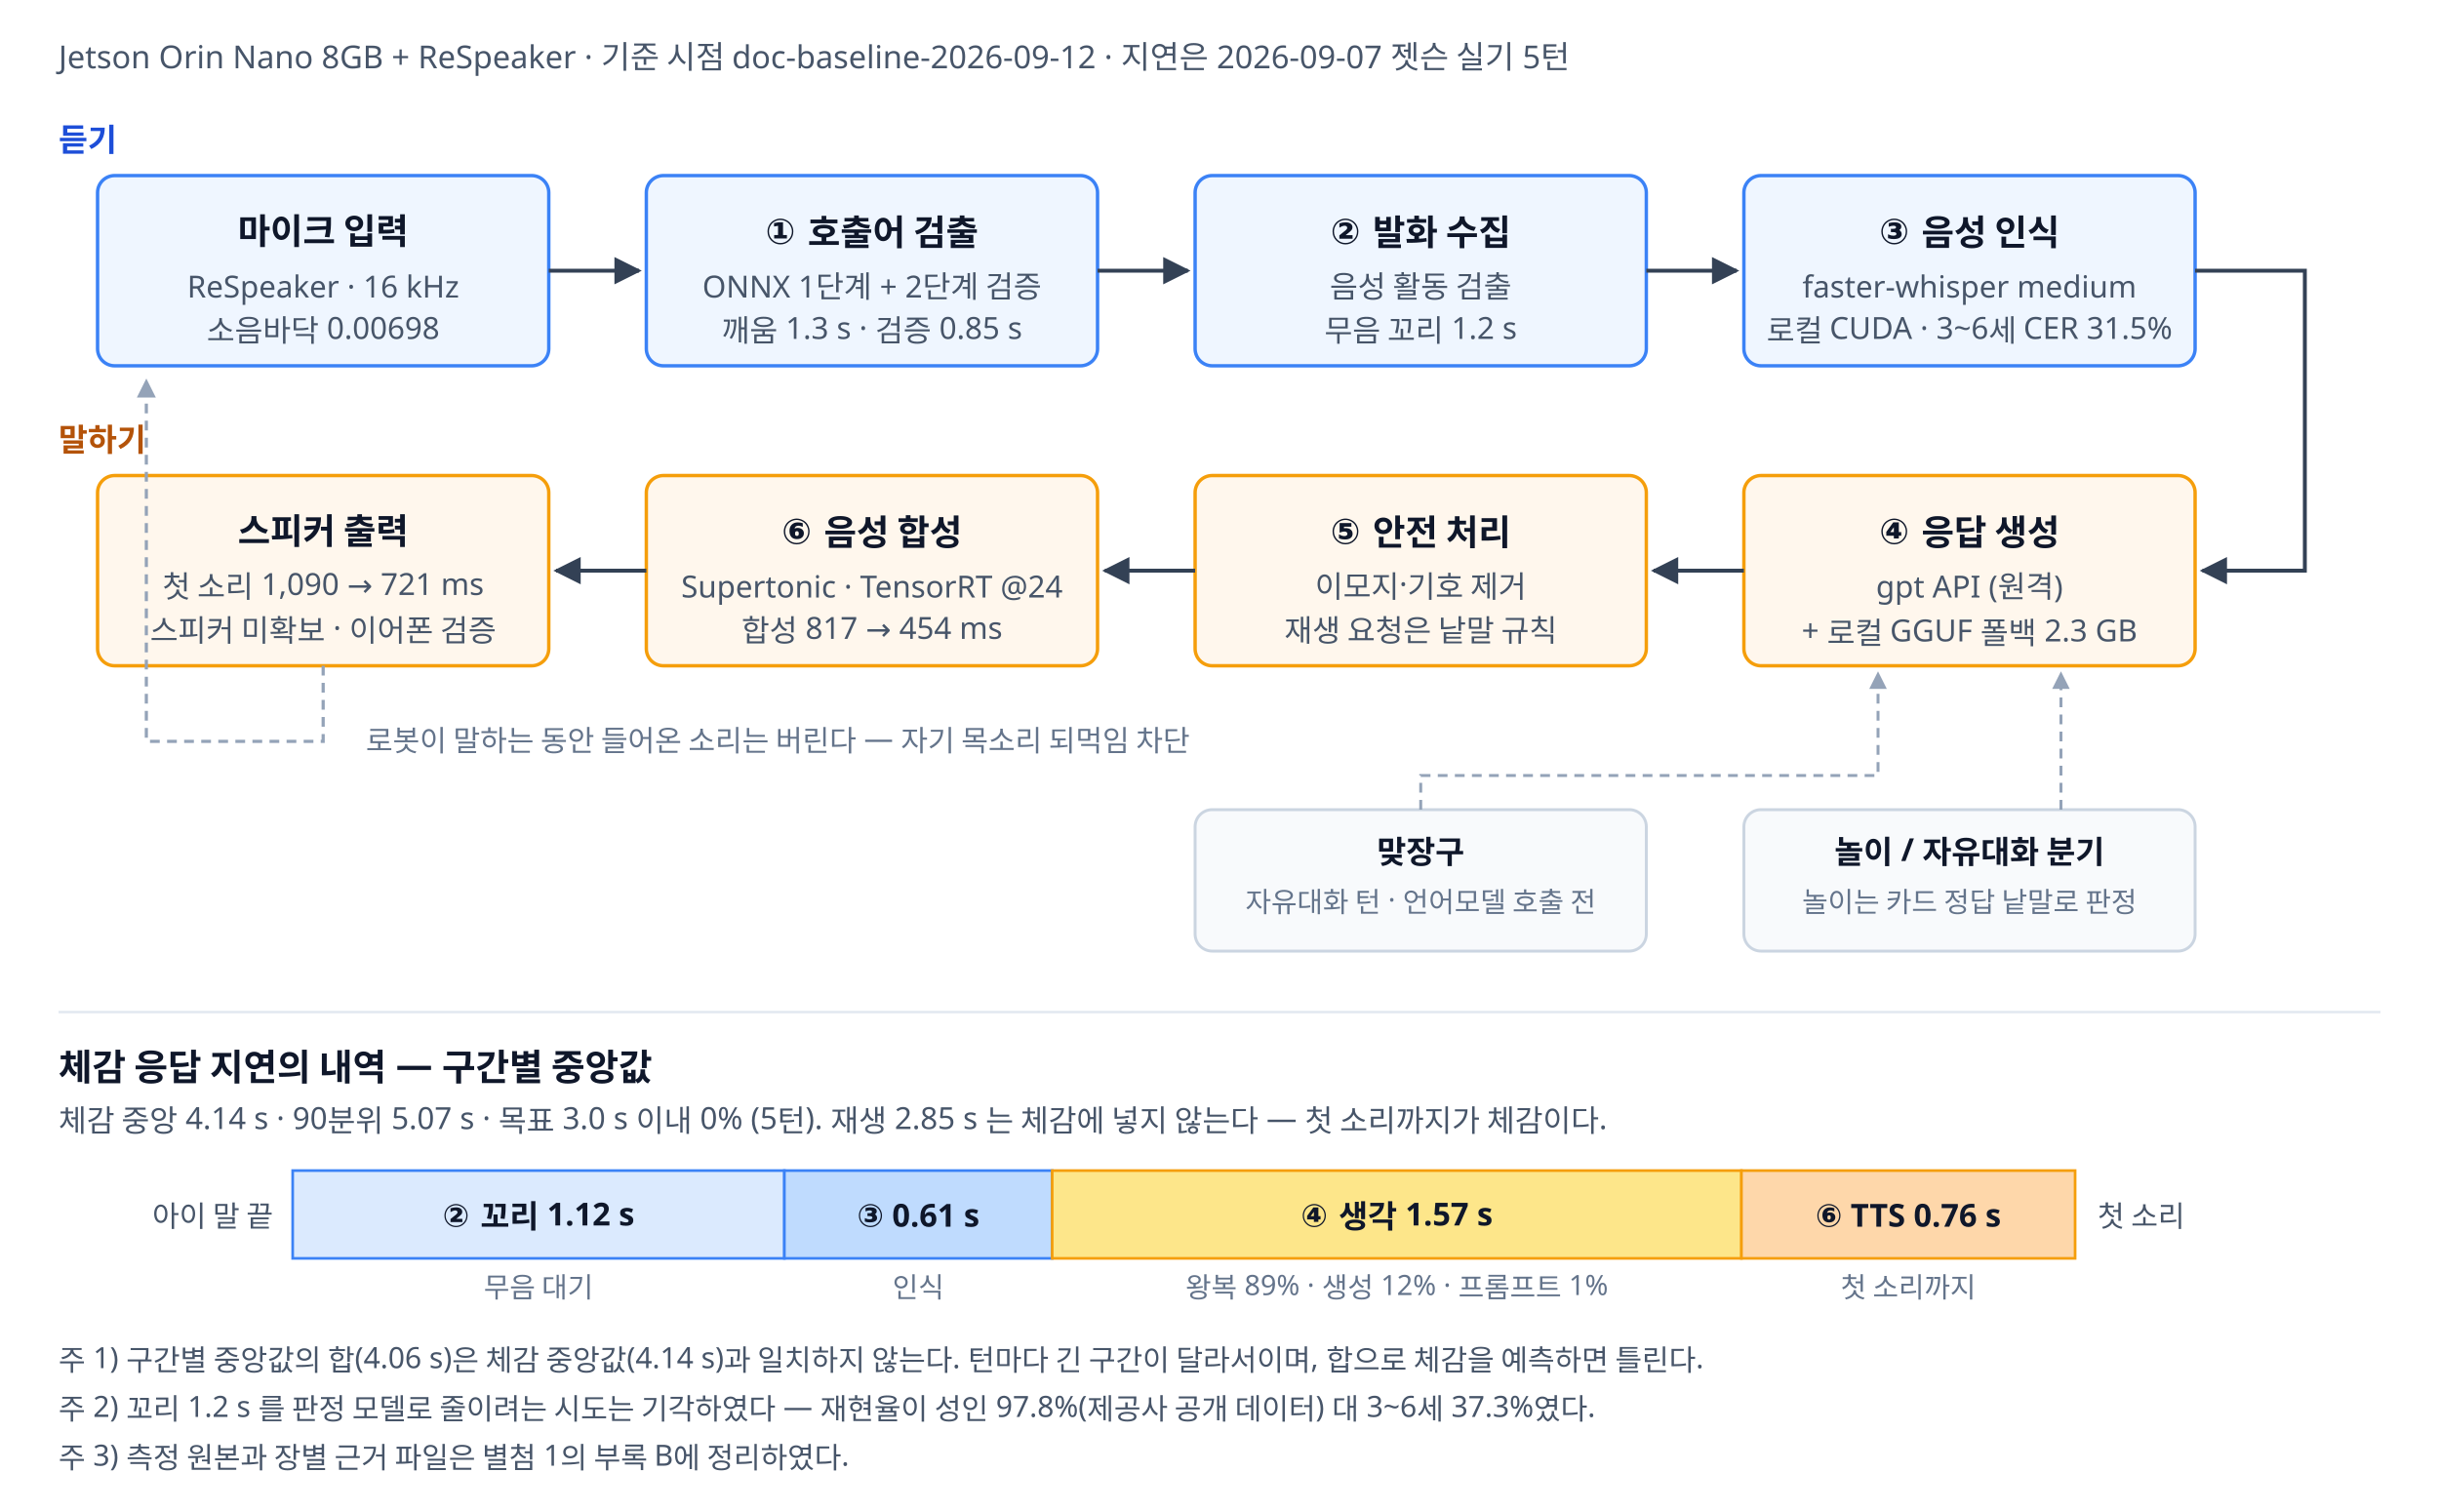
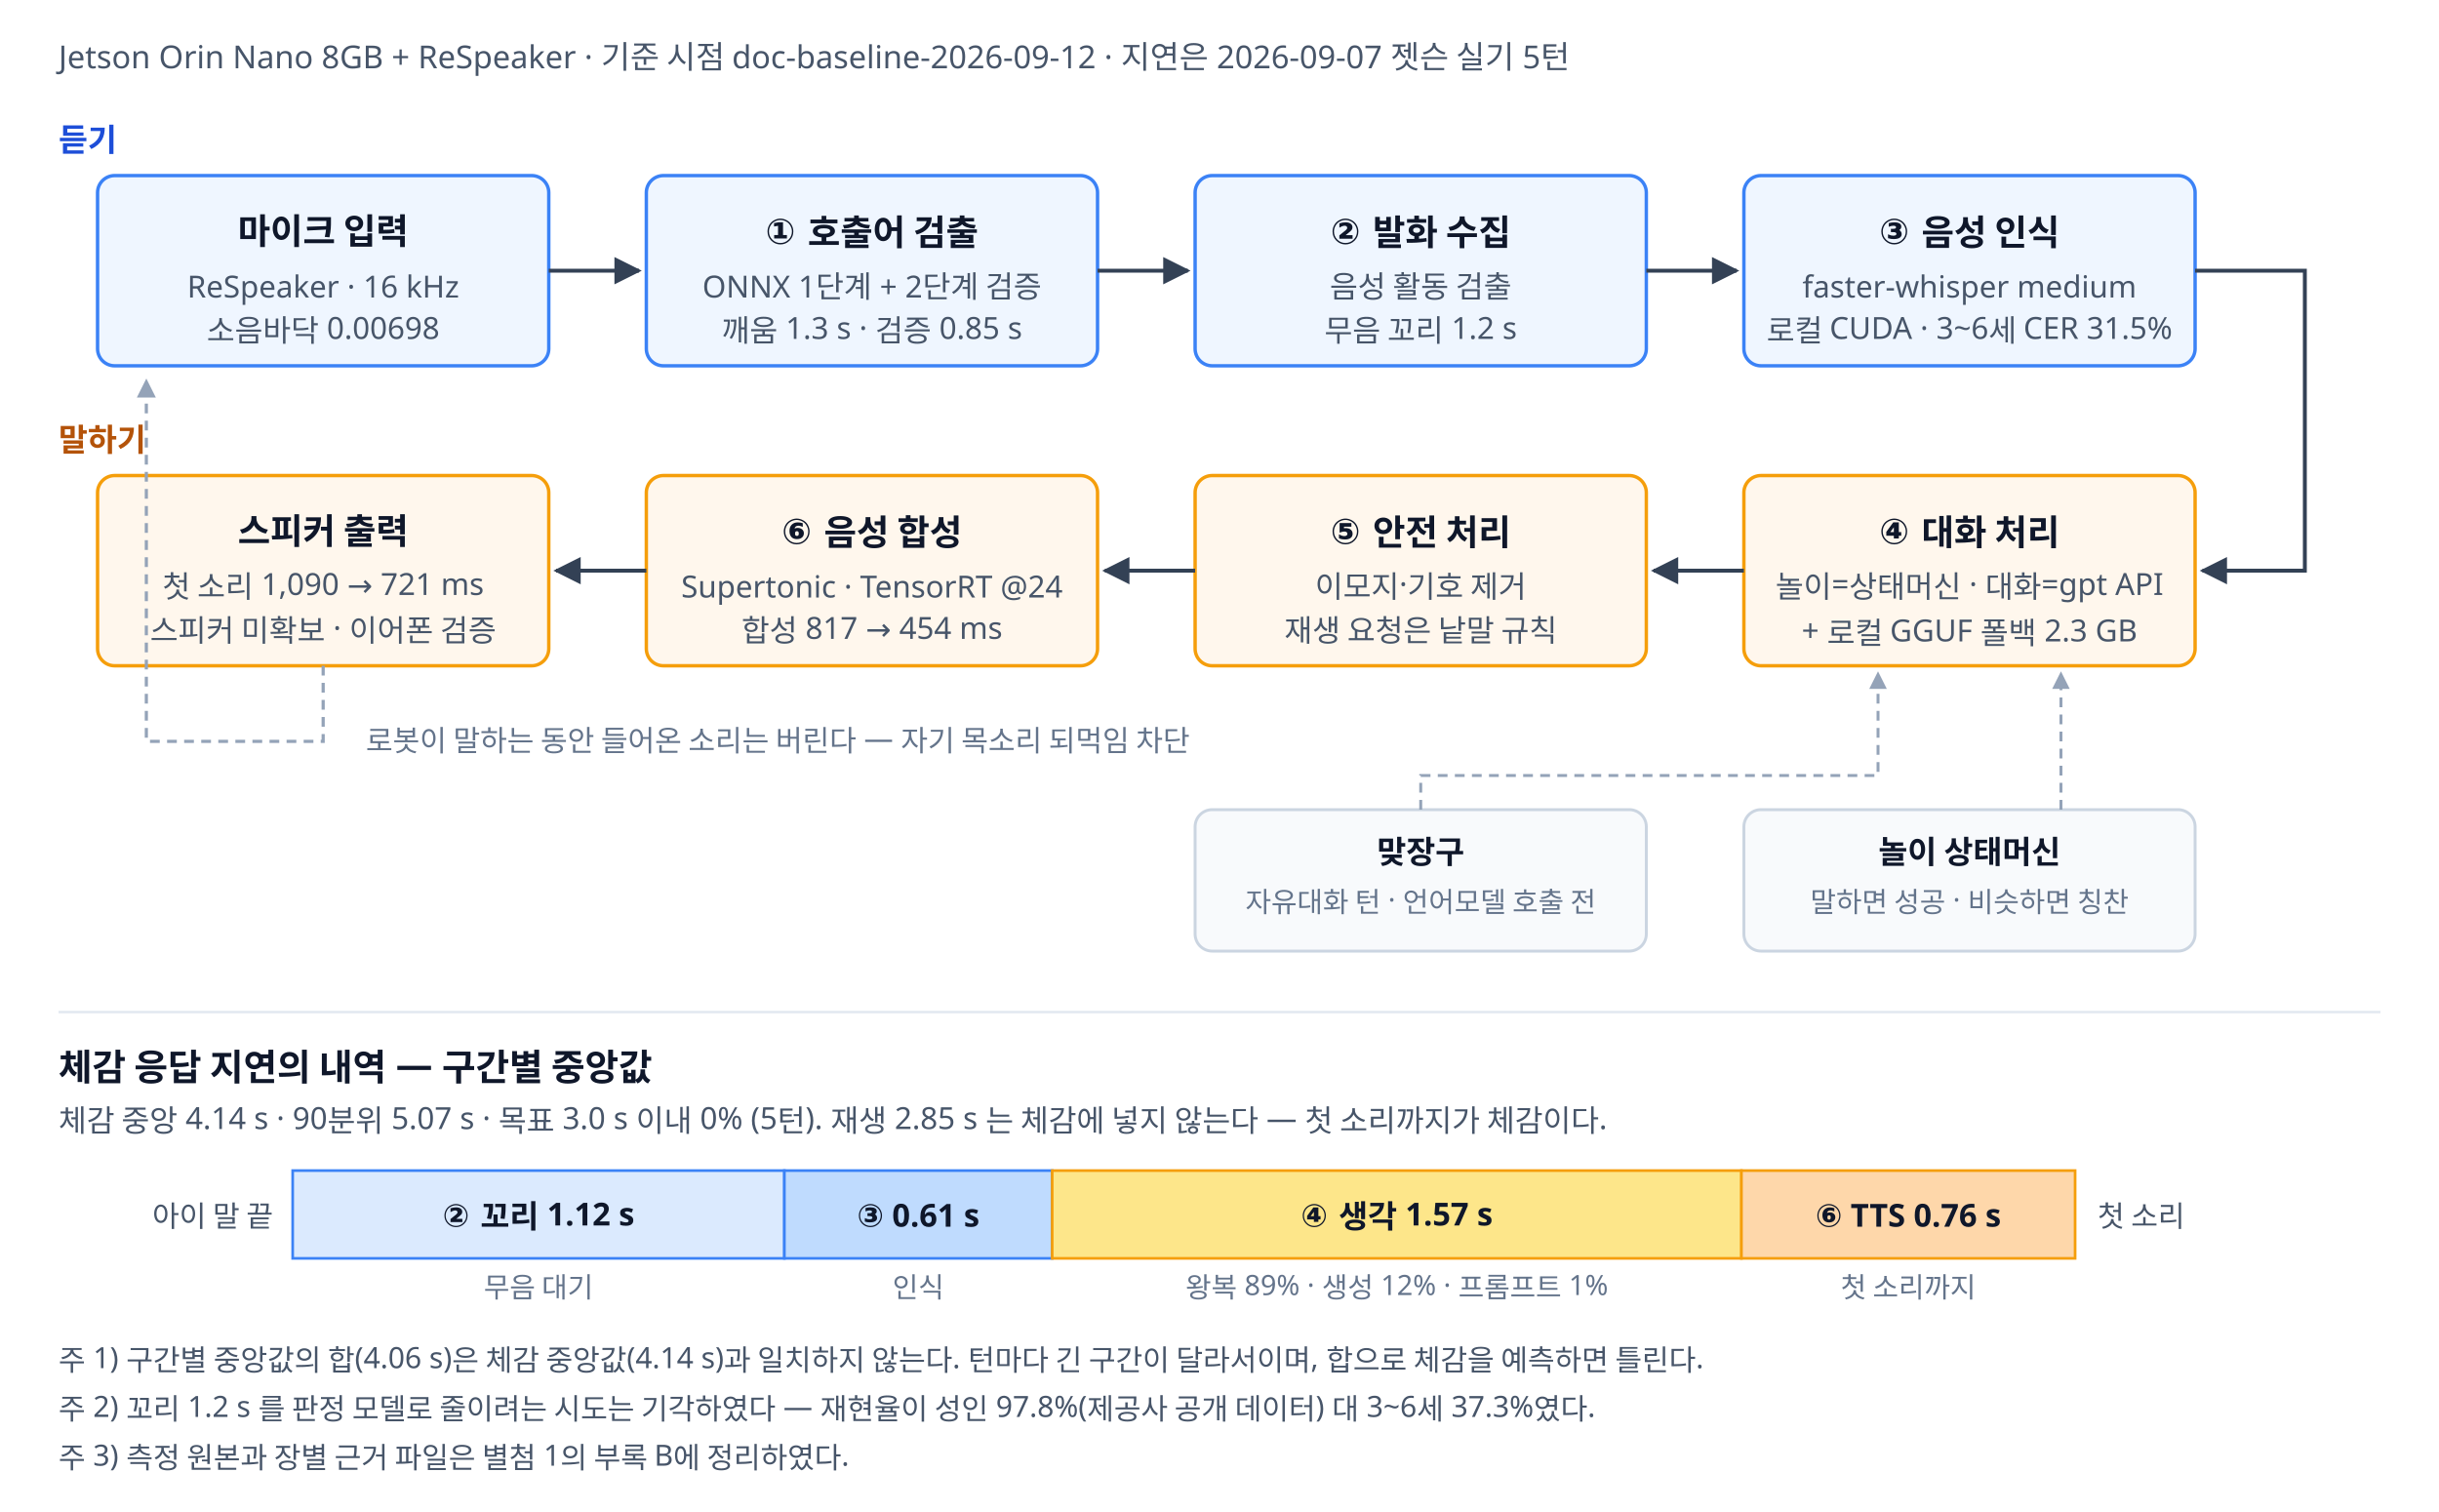
<svg xmlns="http://www.w3.org/2000/svg" viewBox="0 0 1000 620" width="1000" height="620" font-family="'Malgun Gothic','Apple SD Gothic Neo','Noto Sans KR',sans-serif">
  <defs>
    <marker id="ar" viewBox="0 0 10 10" refX="9" refY="5" markerWidth="7" markerHeight="7" orient="auto-start-reverse">
      <path d="M0,0 L10,5 L0,10 z" fill="#334155" />
    </marker>
    <marker id="ard" viewBox="0 0 10 10" refX="9" refY="5" markerWidth="6" markerHeight="6" orient="auto-start-reverse">
      <path d="M0,0 L10,5 L0,10 z" fill="#94a3b8" />
    </marker>
  </defs>
  <rect x="0" y="0" width="1000" height="620" fill="#ffffff" />
  <text x="24" y="28" font-size="13" fill="#475569">Jetson Orin Nano 8GB + ReSpeaker · 기준 시점 doc-baseline-2026-09-12 · 지연은 2026-09-07 젯슨 실기 5턴</text>
  <text x="24" y="62" font-size="13" font-weight="700" fill="#1d4ed8">듣기</text>
  <g fill="#eff6ff" stroke="#3b82f6" stroke-width="1.4">
    <rect x="40" y="72" width="185" height="78" rx="7" />
    <rect x="265" y="72" width="185" height="78" rx="7" />
    <rect x="490" y="72" width="185" height="78" rx="7" />
    <rect x="715" y="72" width="185" height="78" rx="7" />
  </g>
  <g font-size="14.5" fill="#0f172a" text-anchor="middle">
    <text x="132.5" y="100" font-weight="700">마이크 입력</text>
    <text x="357.5" y="100" font-weight="700">① 호출어 검출</text>
    <text x="582.5" y="100" font-weight="700">② 발화 수집</text>
    <text x="807.5" y="100" font-weight="700">③ 음성 인식</text>
  </g>
  <g font-size="12.5" fill="#475569" text-anchor="middle">
    <text x="132.5" y="122">ReSpeaker · 16 kHz</text>
    <text x="132.5" y="140">소음바닥 0.00698</text>
    <text x="357.5" y="122">ONNX 1단계 + 2단계 검증</text>
    <text x="357.5" y="140">깨움 1.3 s · 검증 0.85 s</text>
    <text x="582.5" y="122">음성 활동 검출</text>
    <text x="582.5" y="140">무음 꼬리 1.2 s</text>
    <text x="807.5" y="122">faster-whisper medium</text>
    <text x="807.5" y="140">로컬 CUDA · 3~6세 CER 31.5%</text>
  </g>
  <g stroke="#334155" stroke-width="1.6" marker-end="url(#ar)" fill="none">
    <path d="M225,111 L262,111" />
    <path d="M450,111 L487,111" />
    <path d="M675,111 L712,111" />
  </g>
  <path d="M900,111 L945,111 L945,234 L903,234" stroke="#334155" stroke-width="1.6" fill="none" marker-end="url(#ar)" />
  <text x="24" y="185" font-size="13" font-weight="700" fill="#b45309">말하기</text>
  <g fill="#fff7ed" stroke="#f59e0b" stroke-width="1.4">
    <rect x="715" y="195" width="185" height="78" rx="7" />
    <rect x="490" y="195" width="185" height="78" rx="7" />
    <rect x="265" y="195" width="185" height="78" rx="7" />
    <rect x="40" y="195" width="185" height="78" rx="7" />
  </g>
  <g font-size="14.5" fill="#0f172a" text-anchor="middle">
-     <text x="807.5" y="223" font-weight="700">④ 응답 생성</text>
+     <text x="807.5" y="223" font-weight="700">④ 대화 처리</text>
    <text x="582.5" y="223" font-weight="700">⑤ 안전 처리</text>
    <text x="357.5" y="223" font-weight="700">⑥ 음성 합성</text>
    <text x="132.5" y="223" font-weight="700">스피커 출력</text>
  </g>
  <g font-size="12.5" fill="#475569" text-anchor="middle">
-     <text x="807.5" y="245">gpt API (원격)</text>
+     <text x="807.5" y="245">놀이=상태머신 · 대화=gpt API</text>
    <text x="807.5" y="263">+ 로컬 GGUF 폴백 2.3 GB</text>
    <text x="582.5" y="245">이모지·기호 제거</text>
    <text x="582.5" y="263">재생 요청은 낱말 규칙</text>
    <text x="357.5" y="245">Supertonic · TensorRT @24</text>
    <text x="357.5" y="263">합성 817 → 454 ms</text>
    <text x="132.5" y="245">첫 소리 1,090 → 721 ms</text>
    <text x="132.5" y="263">스피커 미확보 · 이어폰 검증</text>
  </g>
  <g stroke="#334155" stroke-width="1.6" marker-end="url(#ar)" fill="none">
    <path d="M715,234 L678,234" />
    <path d="M490,234 L453,234" />
    <path d="M265,234 L228,234" />
  </g>
  <path d="M132.5,273 L132.5,304 L60,304 L60,156" stroke="#94a3b8" stroke-width="1.3" stroke-dasharray="4 3" fill="none" marker-end="url(#ard)" />
  <text x="150" y="308" font-size="12" fill="#64748b">로봇이 말하는 동안 들어온 소리는 버린다 — 자기 목소리 되먹임 차단</text>
  <g fill="#f8fafc" stroke="#cbd5e1" stroke-width="1.2">
    <rect x="490" y="332" width="185" height="58" rx="7" />
    <rect x="715" y="332" width="185" height="58" rx="7" />
  </g>
  <g font-size="13" fill="#0f172a" text-anchor="middle">
    <text x="582.5" y="354" font-weight="700">맞장구</text>
-     <text x="807.5" y="354" font-weight="700">놀이 / 자유대화 분기</text>
+     <text x="807.5" y="354" font-weight="700">놀이 상태머신</text>
  </g>
  <g font-size="11.5" fill="#64748b" text-anchor="middle">
    <text x="582.5" y="374">자유대화 턴 · 언어모델 호출 전</text>
-     <text x="807.5" y="374">놀이는 카드 정답 낱말로 판정</text>
+     <text x="807.5" y="374">말하면 성공 · 비슷하면 칭찬</text>
  </g>
  <g stroke="#94a3b8" stroke-width="1.2" stroke-dasharray="4 3" fill="none" marker-end="url(#ard)">
    <path d="M582.5,332 L582.5,318 L770,318 L770,276" />
    <path d="M845,332 L845,276" />
  </g>
  <line x1="24" y1="415" x2="976" y2="415" stroke="#e2e8f0" stroke-width="1" />
  <text x="24" y="443" font-size="15" font-weight="700" fill="#0f172a">체감 응답 지연의 내역 — 구간별 중앙값</text>
  <text x="24" y="464" font-size="12.5" fill="#475569">체감 중앙 4.14 s · 90분위 5.07 s · 목표 3.0 s 이내 0% (5턴). 재생 2.85 s 는 체감에 넣지 않는다 — 첫 소리까지가 체감이다.</text>
  <g>
    <rect x="120" y="480" width="201.6" height="36" fill="#dbeafe" stroke="#3b82f6" stroke-width="1.1" />
    <rect x="321.6" y="480" width="109.8" height="36" fill="#bfdbfe" stroke="#3b82f6" stroke-width="1.1" />
    <rect x="431.4" y="480" width="282.6" height="36" fill="#fde68a" stroke="#f59e0b" stroke-width="1.1" />
    <rect x="714" y="480" width="136.8" height="36" fill="#fed7aa" stroke="#f59e0b" stroke-width="1.1" />
  </g>
  <g font-size="13" fill="#0f172a" text-anchor="middle">
    <text x="220.8" y="503" font-weight="700">② 꼬리 1.12 s</text>
    <text x="376.5" y="503" font-weight="700">③ 0.61 s</text>
    <text x="572.7" y="503" font-weight="700">④ 생각 1.57 s</text>
    <text x="782.4" y="503" font-weight="700">⑥ TTS 0.76 s</text>
  </g>
  <g font-size="11.5" fill="#64748b" text-anchor="middle">
    <text x="220.8" y="532">무음 대기</text>
    <text x="376.5" y="532">인식</text>
    <text x="572.7" y="532">왕복 89% · 생성 12% · 프롬프트 1%</text>
    <text x="782.4" y="532">첫 소리까지</text>
  </g>
  <text x="112" y="503" font-size="12" fill="#475569" text-anchor="end">아이 말 끝</text>
  <text x="860" y="503" font-size="12" fill="#475569">첫 소리</text>
  <text x="24" y="562" font-size="12" fill="#475569">주 1) 구간별 중앙값의 합(4.06 s)은 체감 중앙값(4.14 s)과 일치하지 않는다. 턴마다 긴 구간이 달라서이며, 합으로 체감을 예측하면 틀린다.</text>
  <text x="24" y="582" font-size="12" fill="#475569">주 2) 꼬리 1.2 s 를 판정 모델로 줄이려는 시도는 기각하였다 — 재현율이 성인 97.8%(제공사 공개 데이터) 대 3~6세 37.3%였다.</text>
  <text x="24" y="602" font-size="12" fill="#475569">주 3) 측정 원본과 장별 근거 파일은 별첨 1의 부록 B에 정리하였다.</text>
</svg>
